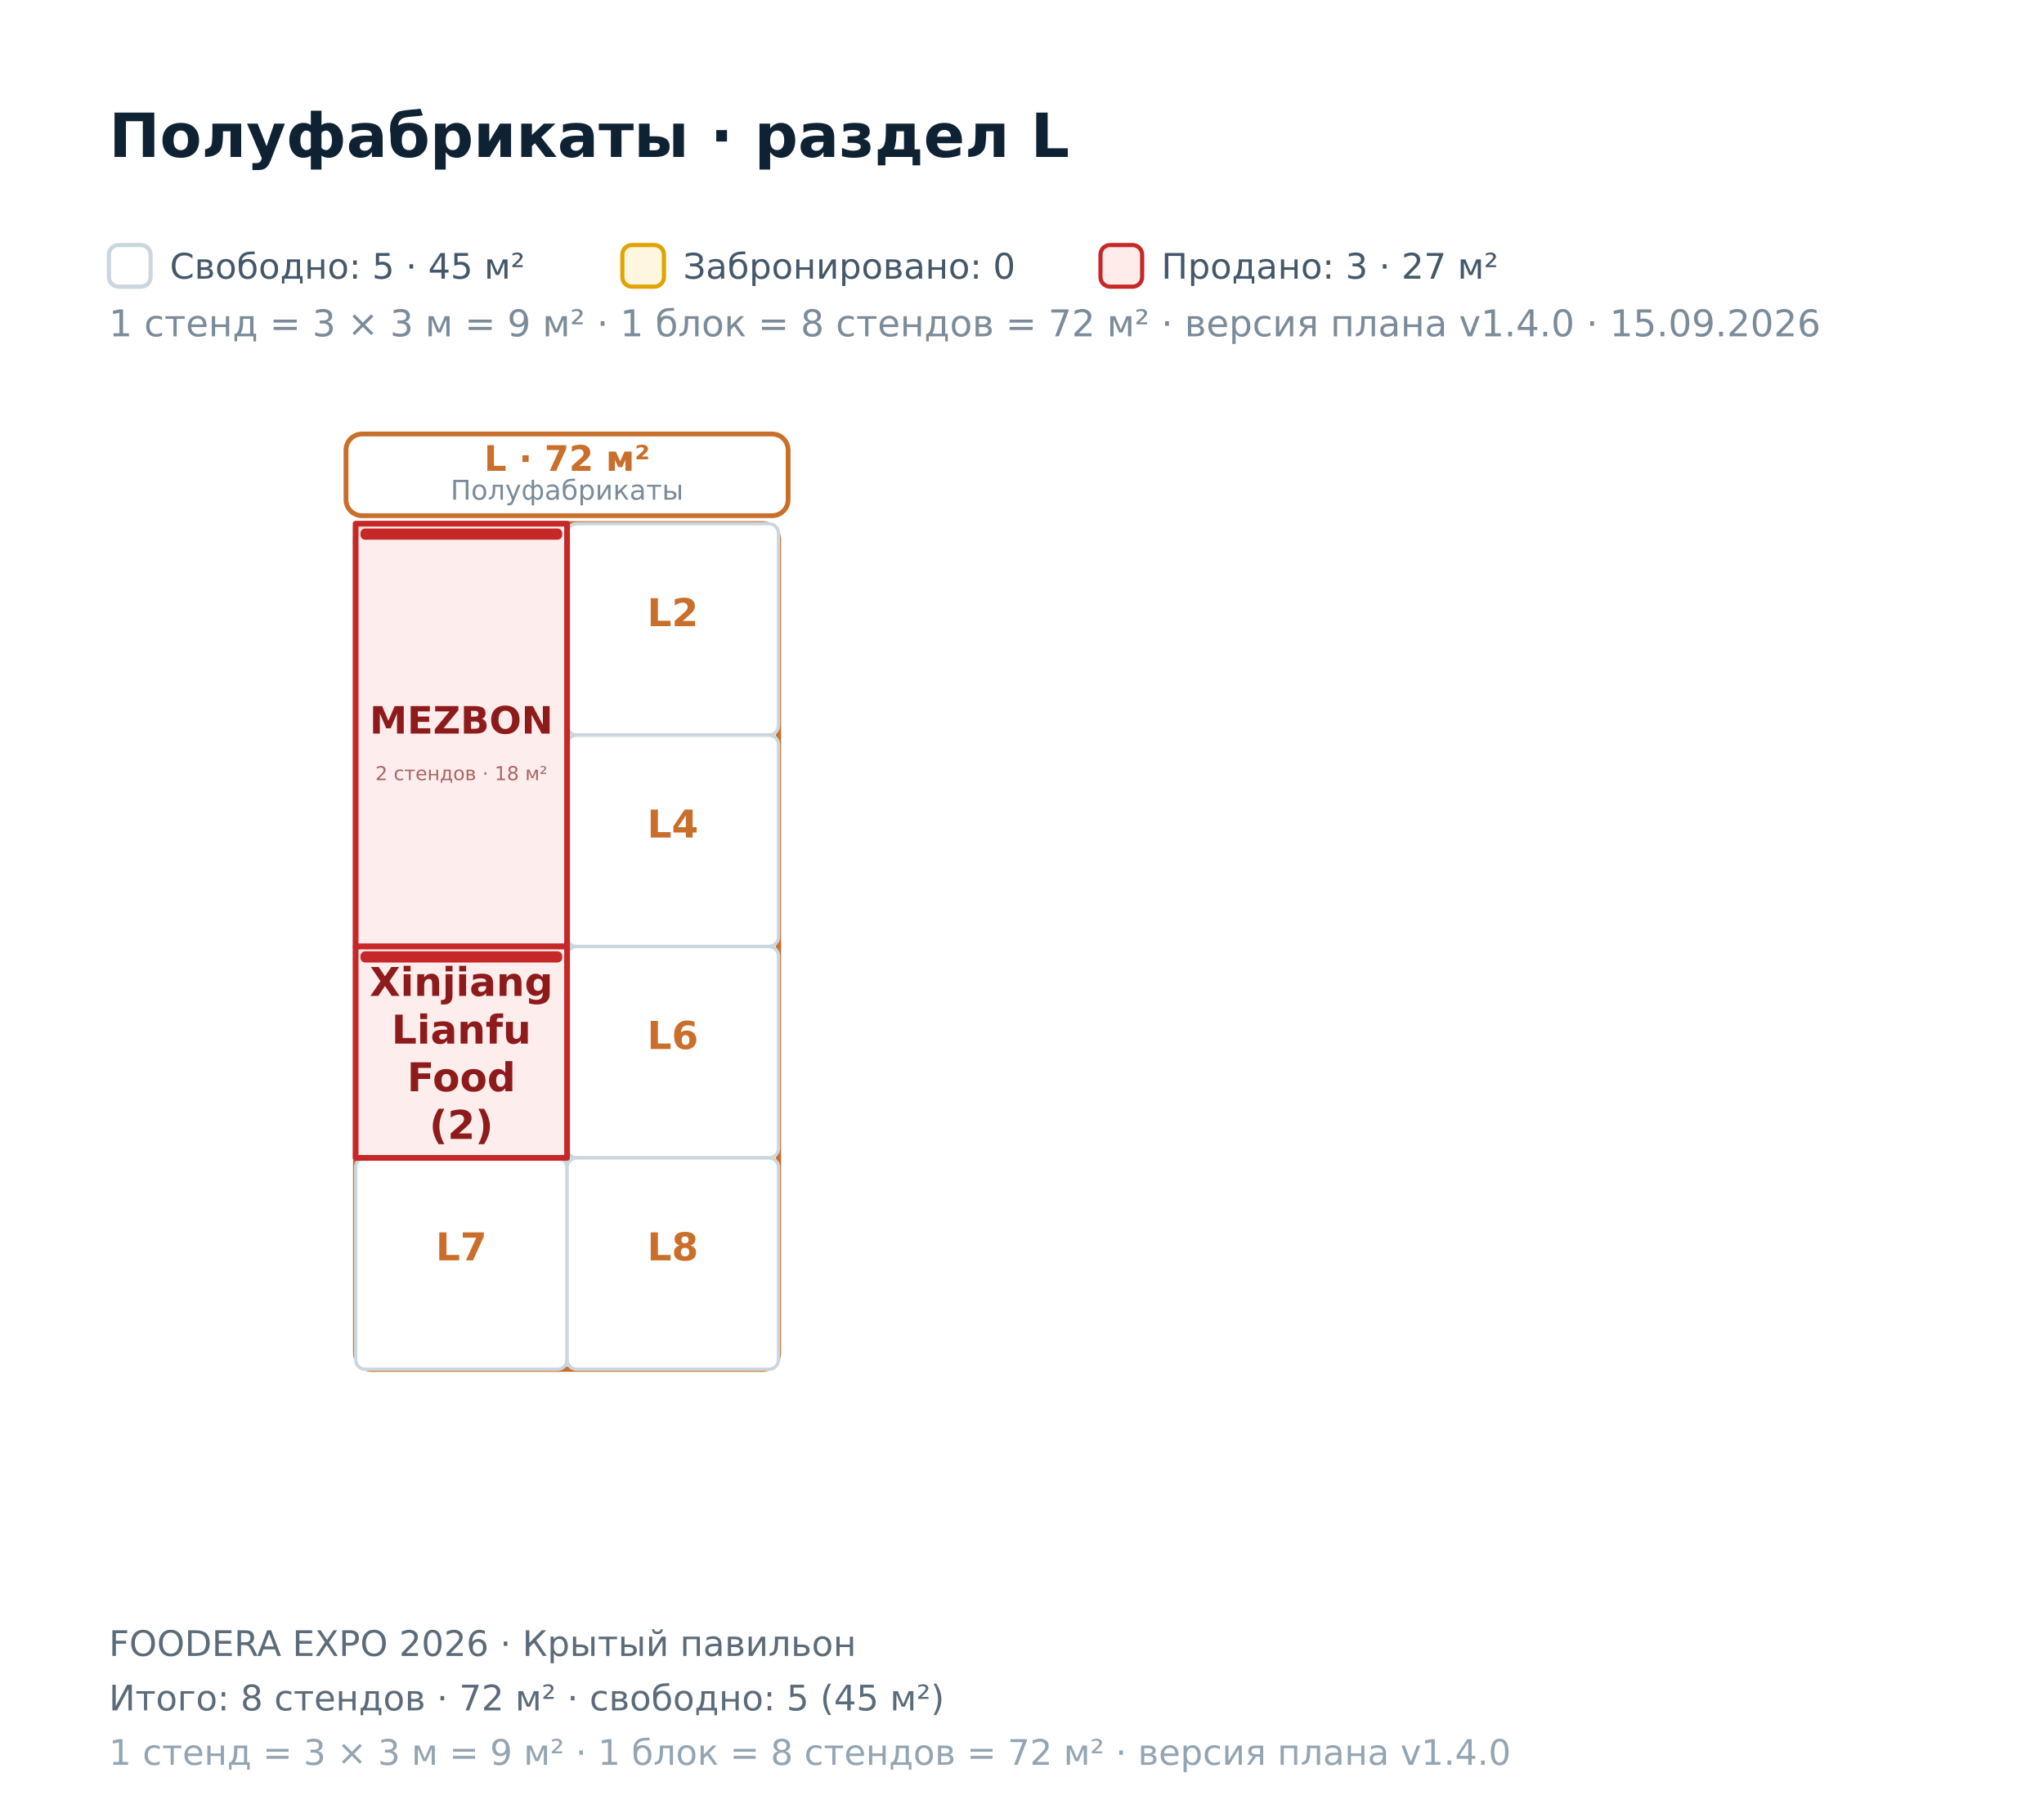
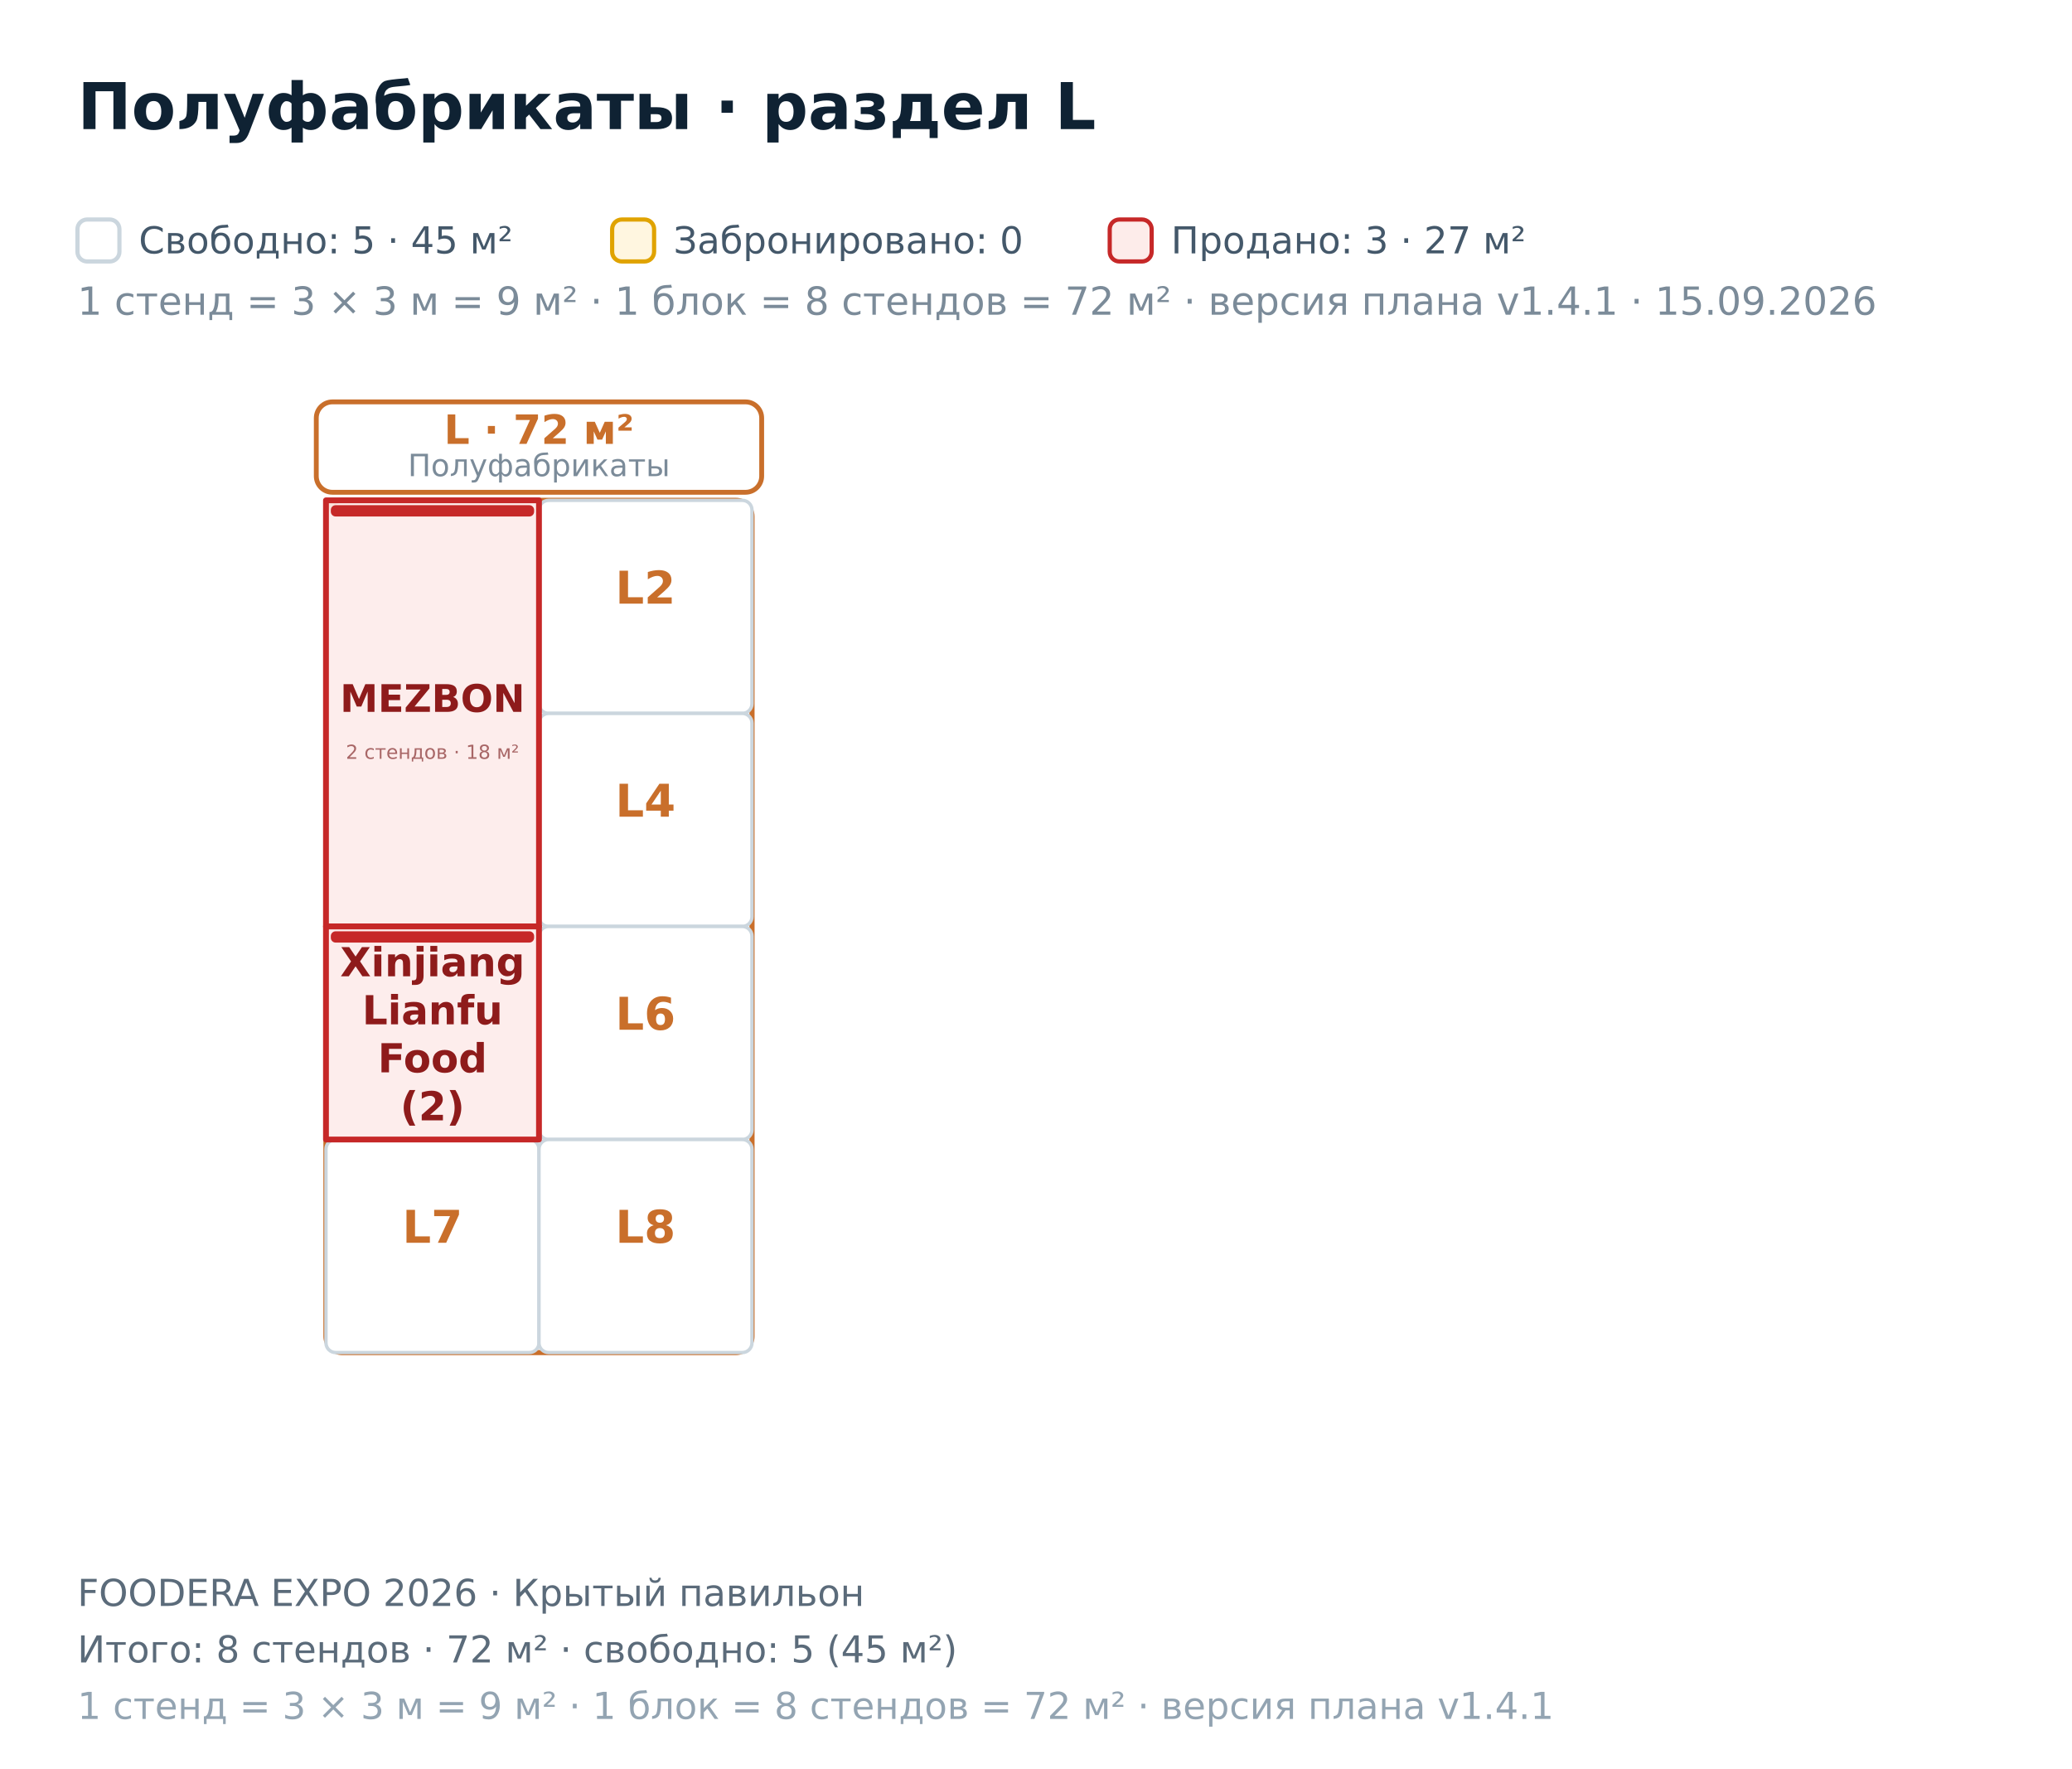
- <svg xmlns="http://www.w3.org/2000/svg" width="638" height="566" viewBox="0 0 638 566" font-family="DejaVu Sans, Helvetica, Arial, sans-serif">
-   <rect x="0.00" y="0.00" width="638.00" height="566.00" fill="#ffffff" />
-   <polygon points="-1033.00,-285.30 1079.00,-285.30 1079.00,814.70 -1033.00,814.70" fill="#ffffff" fill-opacity="0.55" stroke="#0f2233" stroke-width="2.2" />
-   <rect x="111.00" y="163.50" width="132.00" height="264.00" fill="none" stroke="#C96F2B" stroke-width="1.6" rx="5" />
-   <rect x="108.00" y="135.50" width="138.00" height="25.50" fill="#ffffff" stroke="#C96F2B" stroke-width="1.5" rx="5" />
-   <text x="177.00" y="147.00" font-size="11.00" fill="#C96F2B" font-weight="bold" text-anchor="middle">L · 72 м²</text>
-   <text x="177.00" y="156.00" font-size="8.50" fill="#7b8b99" text-anchor="middle">Полуфабрикаты</text>
-   <rect x="177.00" y="163.50" width="66.00" height="66.00" fill="#ffffff" stroke="#cbd6de" stroke-width="1.05" rx="3" />
-   <text x="210.00" y="195.50" font-size="12.00" fill="#C96F2B" font-weight="bold" text-anchor="middle">L2</text>
-   <rect x="177.00" y="229.50" width="66.00" height="66.00" fill="#ffffff" stroke="#cbd6de" stroke-width="1.05" rx="3" />
-   <text x="210.00" y="261.50" font-size="12.00" fill="#C96F2B" font-weight="bold" text-anchor="middle">L4</text>
-   <rect x="177.00" y="295.50" width="66.00" height="66.00" fill="#ffffff" stroke="#cbd6de" stroke-width="1.05" rx="3" />
-   <text x="210.00" y="327.50" font-size="12.00" fill="#C96F2B" font-weight="bold" text-anchor="middle">L6</text>
-   <rect x="111.00" y="361.50" width="66.00" height="66.00" fill="#ffffff" stroke="#cbd6de" stroke-width="1.05" rx="3" />
-   <text x="144.00" y="393.50" font-size="12.00" fill="#C96F2B" font-weight="bold" text-anchor="middle">L7</text>
-   <rect x="177.00" y="361.50" width="66.00" height="66.00" fill="#ffffff" stroke="#cbd6de" stroke-width="1.05" rx="3" />
-   <text x="210.00" y="393.50" font-size="12.00" fill="#C96F2B" font-weight="bold" text-anchor="middle">L8</text>
-   <path d="M111 163.5L177 163.5L177 229.5L177 295.5L111 295.5L111 229.5Z" fill="#fdecea" fill-opacity="0.92" stroke="#c62828" stroke-width="1.8" stroke-linejoin="round" />
-   <rect x="112.50" y="165.00" width="63.00" height="3.50" fill="#c62828" rx="1.5" />
-   <text x="144.00" y="229.03" font-size="11.80" fill="#8e1b1b" font-weight="bold" text-anchor="middle">MEZBON</text>
-   <text x="144.00" y="243.58" font-size="6.00" fill="#a86666" text-anchor="middle">2 стендов · 18 м²</text>
-   <path d="M111 295.5L177 295.5L177 361.5L111 361.5Z" fill="#fdecea" fill-opacity="0.92" stroke="#c62828" stroke-width="1.8" stroke-linejoin="round" />
-   <rect x="112.50" y="297.00" width="63.00" height="3.50" fill="#c62828" rx="1.5" />
-   <text x="144.00" y="310.94" font-size="12.40" fill="#8e1b1b" font-weight="bold" text-anchor="middle">Xinjiang</text>
-   <text x="144.00" y="325.82" font-size="12.40" fill="#8e1b1b" font-weight="bold" text-anchor="middle">Lianfu</text>
-   <text x="144.00" y="340.70" font-size="12.40" fill="#8e1b1b" font-weight="bold" text-anchor="middle">Food</text>
-   <text x="144.00" y="355.58" font-size="12.40" fill="#8e1b1b" font-weight="bold" text-anchor="middle">(2)</text>
-   <text x="34.00" y="49.00" font-size="19.00" fill="#0f2233" font-weight="bold">Полуфабрикаты · раздел L</text>
-   <rect x="34.00" y="76.50" width="13.00" height="13.00" fill="#ffffff" stroke="#cbd6de" stroke-width="1.3" rx="3" />
-   <text x="34.00" y="105.00" font-size="11.50" fill="#7b8b99">1 стенд = 3 × 3 м = 9 м² · 1 блок = 8 стендов = 72 м² · версия плана v1.4.0 · 15.09.2026</text>
-   <text x="53.00" y="87.00" font-size="11.00" fill="#44586a">Свободно: 5 · 45 м²</text>
-   <rect x="194.25" y="76.50" width="13.00" height="13.00" fill="#fff6e0" stroke="#e0a300" stroke-width="1.3" rx="3" />
-   <text x="213.25" y="87.00" font-size="11.00" fill="#44586a">Забронировано: 0</text>
-   <rect x="343.50" y="76.50" width="13.00" height="13.00" fill="#fdecea" stroke="#c62828" stroke-width="1.3" rx="3" />
-   <text x="362.50" y="87.00" font-size="11.00" fill="#44586a">Продано: 3 · 27 м²</text>
-   <text x="34.00" y="517.00" font-size="11.00" fill="#5b6b7a">FOODERA EXPO 2026 · Крытый павильон</text>
-   <text x="34.00" y="534.00" font-size="11.00" fill="#5b6b7a">Итого: 8 стендов · 72 м² · свободно: 5 (45 м²)</text>
-   <text x="34.00" y="551.00" font-size="11.00" fill="#93a4b2">1 стенд = 3 × 3 м = 9 м² · 1 блок = 8 стендов = 72 м² · версия плана v1.4.0</text>
+ <svg xmlns="http://www.w3.org/2000/svg" width="642" height="548" viewBox="0 0 642 548" font-family="DejaVu Sans, Helvetica, Arial, sans-serif">
+   <rect x="0.00" y="0.00" width="642.00" height="548.00" fill="#ffffff" />
+   <polygon points="-1043.00,-293.80 816.00,-293.80 816.00,806.20 -1043.00,806.20" fill="#ffffff" fill-opacity="0.55" stroke="#0f2233" stroke-width="2.2" />
+   <rect x="101.00" y="155.00" width="132.00" height="264.00" fill="none" stroke="#C96F2B" stroke-width="1.6" rx="5" />
+   <rect x="98.00" y="124.50" width="138.00" height="28.00" fill="#ffffff" stroke="#C96F2B" stroke-width="1.5" rx="5" />
+   <text x="167.00" y="137.50" font-size="12.50" fill="#C96F2B" font-weight="bold" text-anchor="middle">L · 72 м²</text>
+   <text x="167.00" y="147.50" font-size="9.50" fill="#7b8b99" text-anchor="middle">Полуфабрикаты</text>
+   <rect x="167.00" y="155.00" width="66.00" height="66.00" fill="#ffffff" stroke="#cbd6de" stroke-width="1.05" rx="3" />
+   <text x="200.00" y="187.00" font-size="14.00" fill="#C96F2B" font-weight="bold" text-anchor="middle">L2</text>
+   <rect x="167.00" y="221.00" width="66.00" height="66.00" fill="#ffffff" stroke="#cbd6de" stroke-width="1.05" rx="3" />
+   <text x="200.00" y="253.00" font-size="14.00" fill="#C96F2B" font-weight="bold" text-anchor="middle">L4</text>
+   <rect x="167.00" y="287.00" width="66.00" height="66.00" fill="#ffffff" stroke="#cbd6de" stroke-width="1.05" rx="3" />
+   <text x="200.00" y="319.00" font-size="14.00" fill="#C96F2B" font-weight="bold" text-anchor="middle">L6</text>
+   <rect x="101.00" y="353.00" width="66.00" height="66.00" fill="#ffffff" stroke="#cbd6de" stroke-width="1.05" rx="3" />
+   <text x="134.00" y="385.00" font-size="14.00" fill="#C96F2B" font-weight="bold" text-anchor="middle">L7</text>
+   <rect x="167.00" y="353.00" width="66.00" height="66.00" fill="#ffffff" stroke="#cbd6de" stroke-width="1.05" rx="3" />
+   <text x="200.00" y="385.00" font-size="14.00" fill="#C96F2B" font-weight="bold" text-anchor="middle">L8</text>
+   <path d="M101 155L167 155L167 221L167 287L101 287L101 221Z" fill="#fdecea" fill-opacity="0.92" stroke="#c62828" stroke-width="1.8" stroke-linejoin="round" />
+   <rect x="102.50" y="156.50" width="63.00" height="3.50" fill="#c62828" rx="1.5" />
+   <text x="134.00" y="220.53" font-size="11.80" fill="#8e1b1b" font-weight="bold" text-anchor="middle">MEZBON</text>
+   <text x="134.00" y="235.08" font-size="6.00" fill="#a86666" text-anchor="middle">2 стендов · 18 м²</text>
+   <path d="M101 287L167 287L167 353L101 353Z" fill="#fdecea" fill-opacity="0.92" stroke="#c62828" stroke-width="1.8" stroke-linejoin="round" />
+   <rect x="102.50" y="288.50" width="63.00" height="3.50" fill="#c62828" rx="1.5" />
+   <text x="134.00" y="302.44" font-size="12.40" fill="#8e1b1b" font-weight="bold" text-anchor="middle">Xinjiang</text>
+   <text x="134.00" y="317.32" font-size="12.40" fill="#8e1b1b" font-weight="bold" text-anchor="middle">Lianfu</text>
+   <text x="134.00" y="332.20" font-size="12.40" fill="#8e1b1b" font-weight="bold" text-anchor="middle">Food</text>
+   <text x="134.00" y="347.08" font-size="12.40" fill="#8e1b1b" font-weight="bold" text-anchor="middle">(2)</text>
+   <text x="24.00" y="40.00" font-size="20.00" fill="#0f2233" font-weight="bold">Полуфабрикаты · раздел L</text>
+   <rect x="24.00" y="68.00" width="13.00" height="13.00" fill="#ffffff" stroke="#cbd6de" stroke-width="1.3" rx="3" />
+   <text x="24.00" y="97.50" font-size="12.00" fill="#7b8b99">1 стенд = 3 × 3 м = 9 м² · 1 блок = 8 стендов = 72 м² · версия плана v1.4.1 · 15.09.2026</text>
+   <text x="43.00" y="78.50" font-size="11.50" fill="#44586a">Свободно: 5 · 45 м²</text>
+   <rect x="189.67" y="68.00" width="13.00" height="13.00" fill="#fff6e0" stroke="#e0a300" stroke-width="1.3" rx="3" />
+   <text x="208.67" y="78.50" font-size="11.50" fill="#44586a">Забронировано: 0</text>
+   <rect x="343.84" y="68.00" width="13.00" height="13.00" fill="#fdecea" stroke="#c62828" stroke-width="1.3" rx="3" />
+   <text x="362.84" y="78.50" font-size="11.50" fill="#44586a">Продано: 3 · 27 м²</text>
+   <text x="24.00" y="497.50" font-size="11.50" fill="#5b6b7a">FOODERA EXPO 2026 · Крытый павильон</text>
+   <text x="24.00" y="515.00" font-size="11.50" fill="#5b6b7a">Итого: 8 стендов · 72 м² · свободно: 5 (45 м²)</text>
+   <text x="24.00" y="532.50" font-size="11.50" fill="#93a4b2">1 стенд = 3 × 3 м = 9 м² · 1 блок = 8 стендов = 72 м² · версия плана v1.4.1</text>
</svg>
